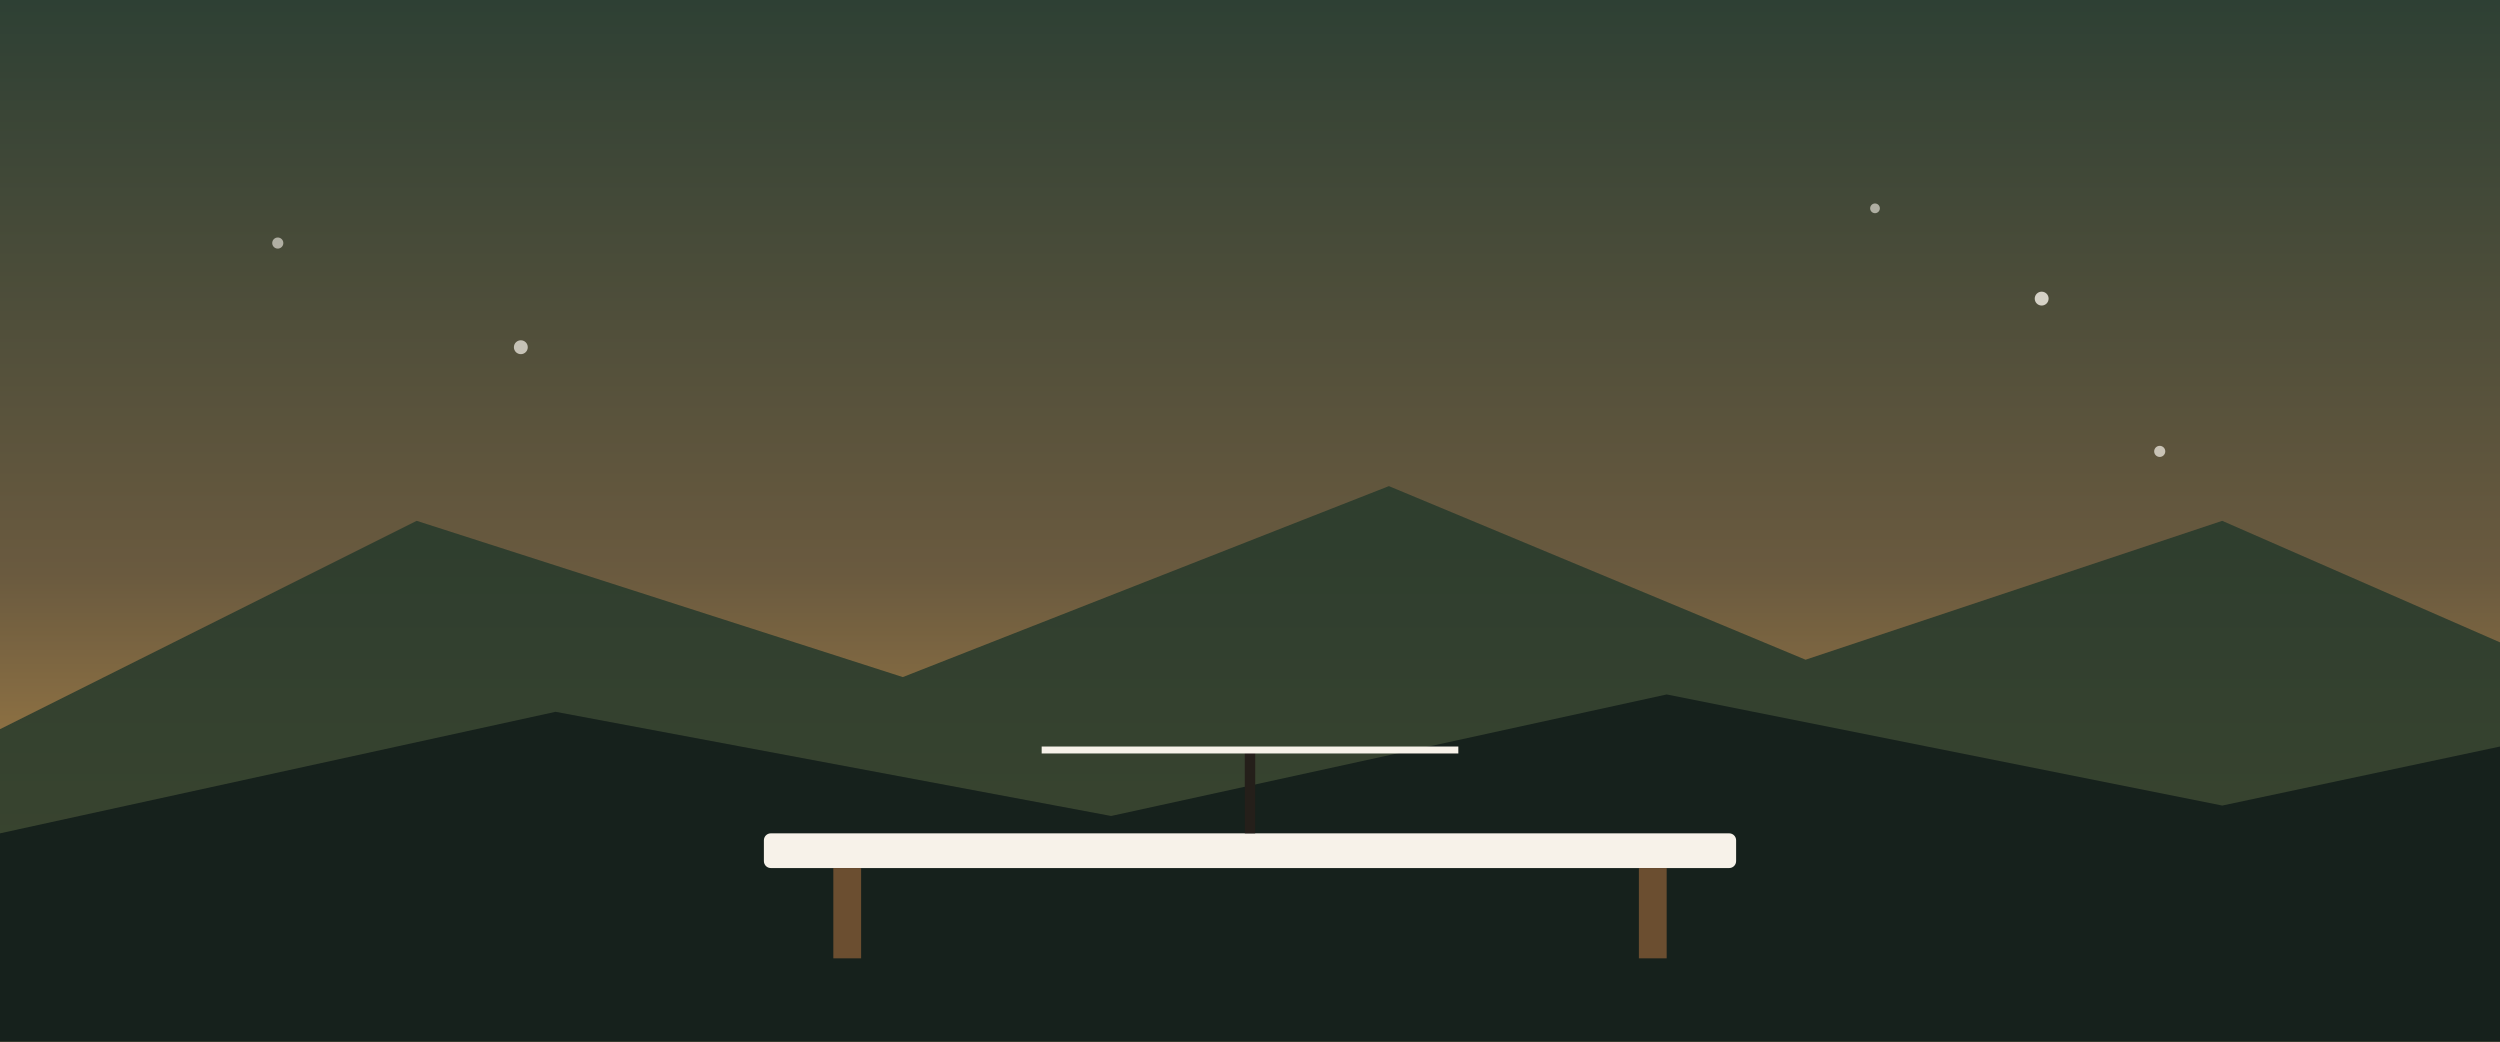
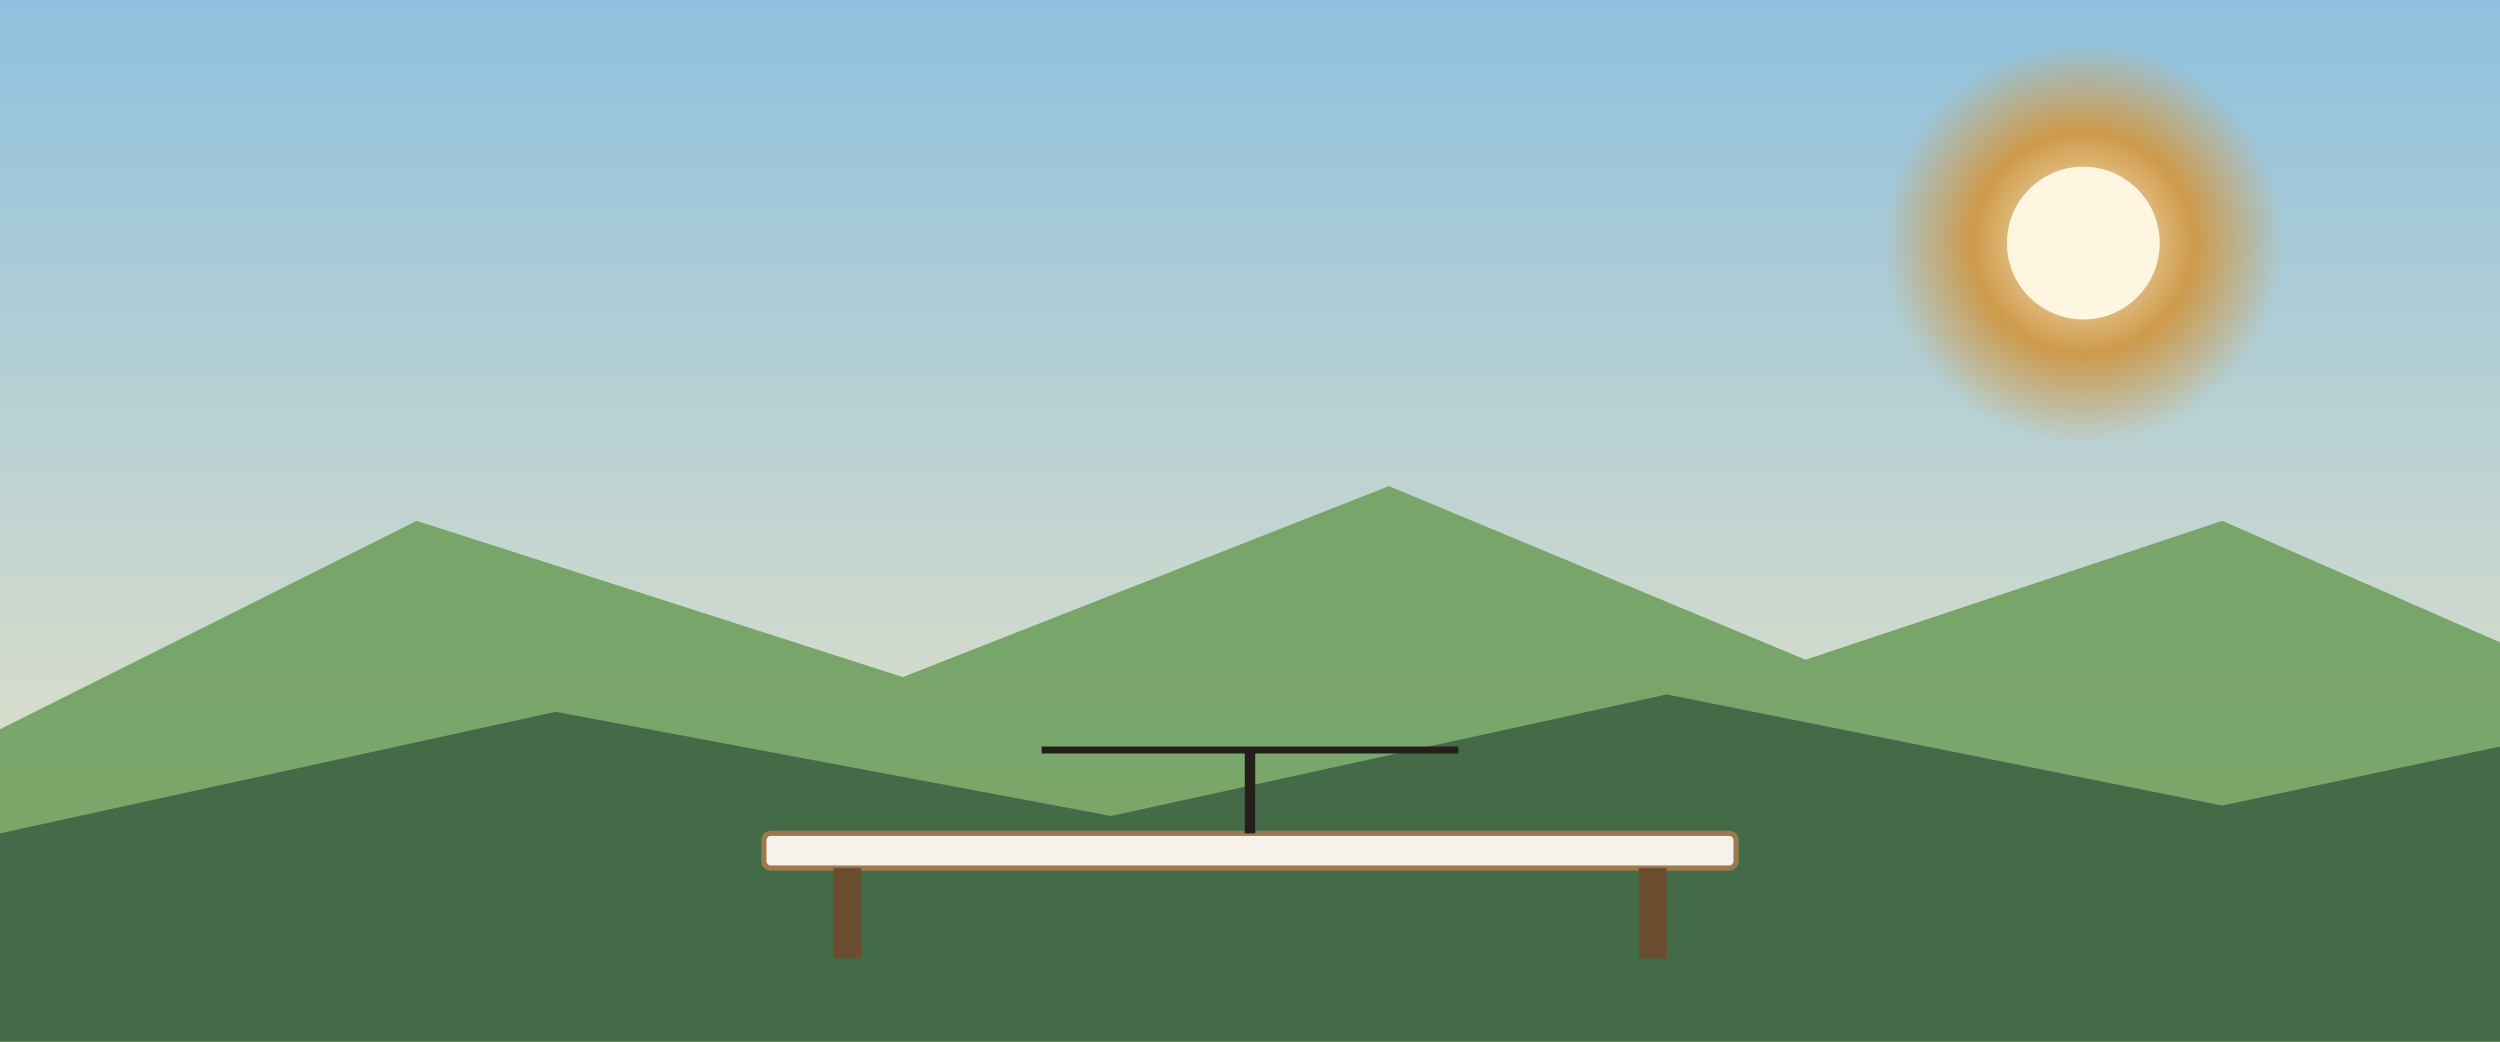
<svg xmlns="http://www.w3.org/2000/svg" viewBox="0 0 720 300" role="img" aria-label="Tischtennisplatte mit Netz">
  <defs>
    <linearGradient id="sky" x1="0" y1="0" x2="0" y2="1">
-       <stop offset="0%" stop-color="#2E4034" />
-       <stop offset="55%" stop-color="#6a5a3f" />
-       <stop offset="100%" stop-color="#CE9A4A" />
+       <stop offset="0%" stop-color="#8FC1DE" />
+       <stop offset="100%" stop-color="#F6E8C3" />
    </linearGradient>
+     <radialGradient id="sun" cx="50%" cy="50%" r="50%">
+       <stop offset="0%" stop-color="#FFF3D6" />
+       <stop offset="55%" stop-color="#CE9A4A" />
+       <stop offset="100%" stop-color="#CE9A4A" stop-opacity="0" />
+     </radialGradient>
  </defs>
  <rect width="720" height="300" fill="url(#sky)" />
-   <circle cx="588" cy="86" r="2" fill="#F7F2E9" opacity="0.8" />
-   <circle cx="622" cy="130" r="1.6" fill="#F7F2E9" opacity="0.7" />
-   <circle cx="540" cy="60" r="1.4" fill="#F7F2E9" opacity="0.6" />
-   <circle cx="80" cy="70" r="1.6" fill="#F7F2E9" opacity="0.6" />
-   <circle cx="150" cy="100" r="2" fill="#F7F2E9" opacity="0.7" />
-   <path d="M0,210 L120,150 L260,195 L400,140 L520,190 L640,150 L720,185 L720,300 L0,300 Z" fill="#26392b" opacity="0.85" />
-   <path d="M0,240 L160,205 L320,235 L480,200 L640,232 L720,215 L720,300 L0,300 Z" fill="#16211c" />
+   <circle cx="600" cy="70" r="58" fill="url(#sun)" />
+   <circle cx="600" cy="70" r="22" fill="#FFF6E2" />
+   <path d="M0,210 L120,150 L260,195 L400,140 L520,190 L640,150 L720,185 L720,300 L0,300 Z" fill="#6FA05F" opacity="0.9" />
+   <path d="M0,240 L160,205 L320,235 L480,200 L640,232 L720,215 L720,300 L0,300 Z" fill="#436B48" />
  <g transform="translate(220,210)">
-     <rect x="0" y="30" width="280" height="10" rx="2" fill="#F7F2E9" />
+     <rect x="0" y="30" width="280" height="10" rx="2" fill="#F7F2E9" stroke="#9C7A4D" stroke-width="1.5" />
    <line x1="140" y1="6" x2="140" y2="30" stroke="#241F1A" stroke-width="3" />
-     <line x1="80" y1="6" x2="200" y2="6" stroke="#F7F2E9" stroke-width="2" />
+     <line x1="80" y1="6" x2="200" y2="6" stroke="#241F1A" stroke-width="2" />
    <rect x="20" y="40" width="8" height="26" fill="#6B4E30" />
    <rect x="252" y="40" width="8" height="26" fill="#6B4E30" />
  </g>
</svg>
